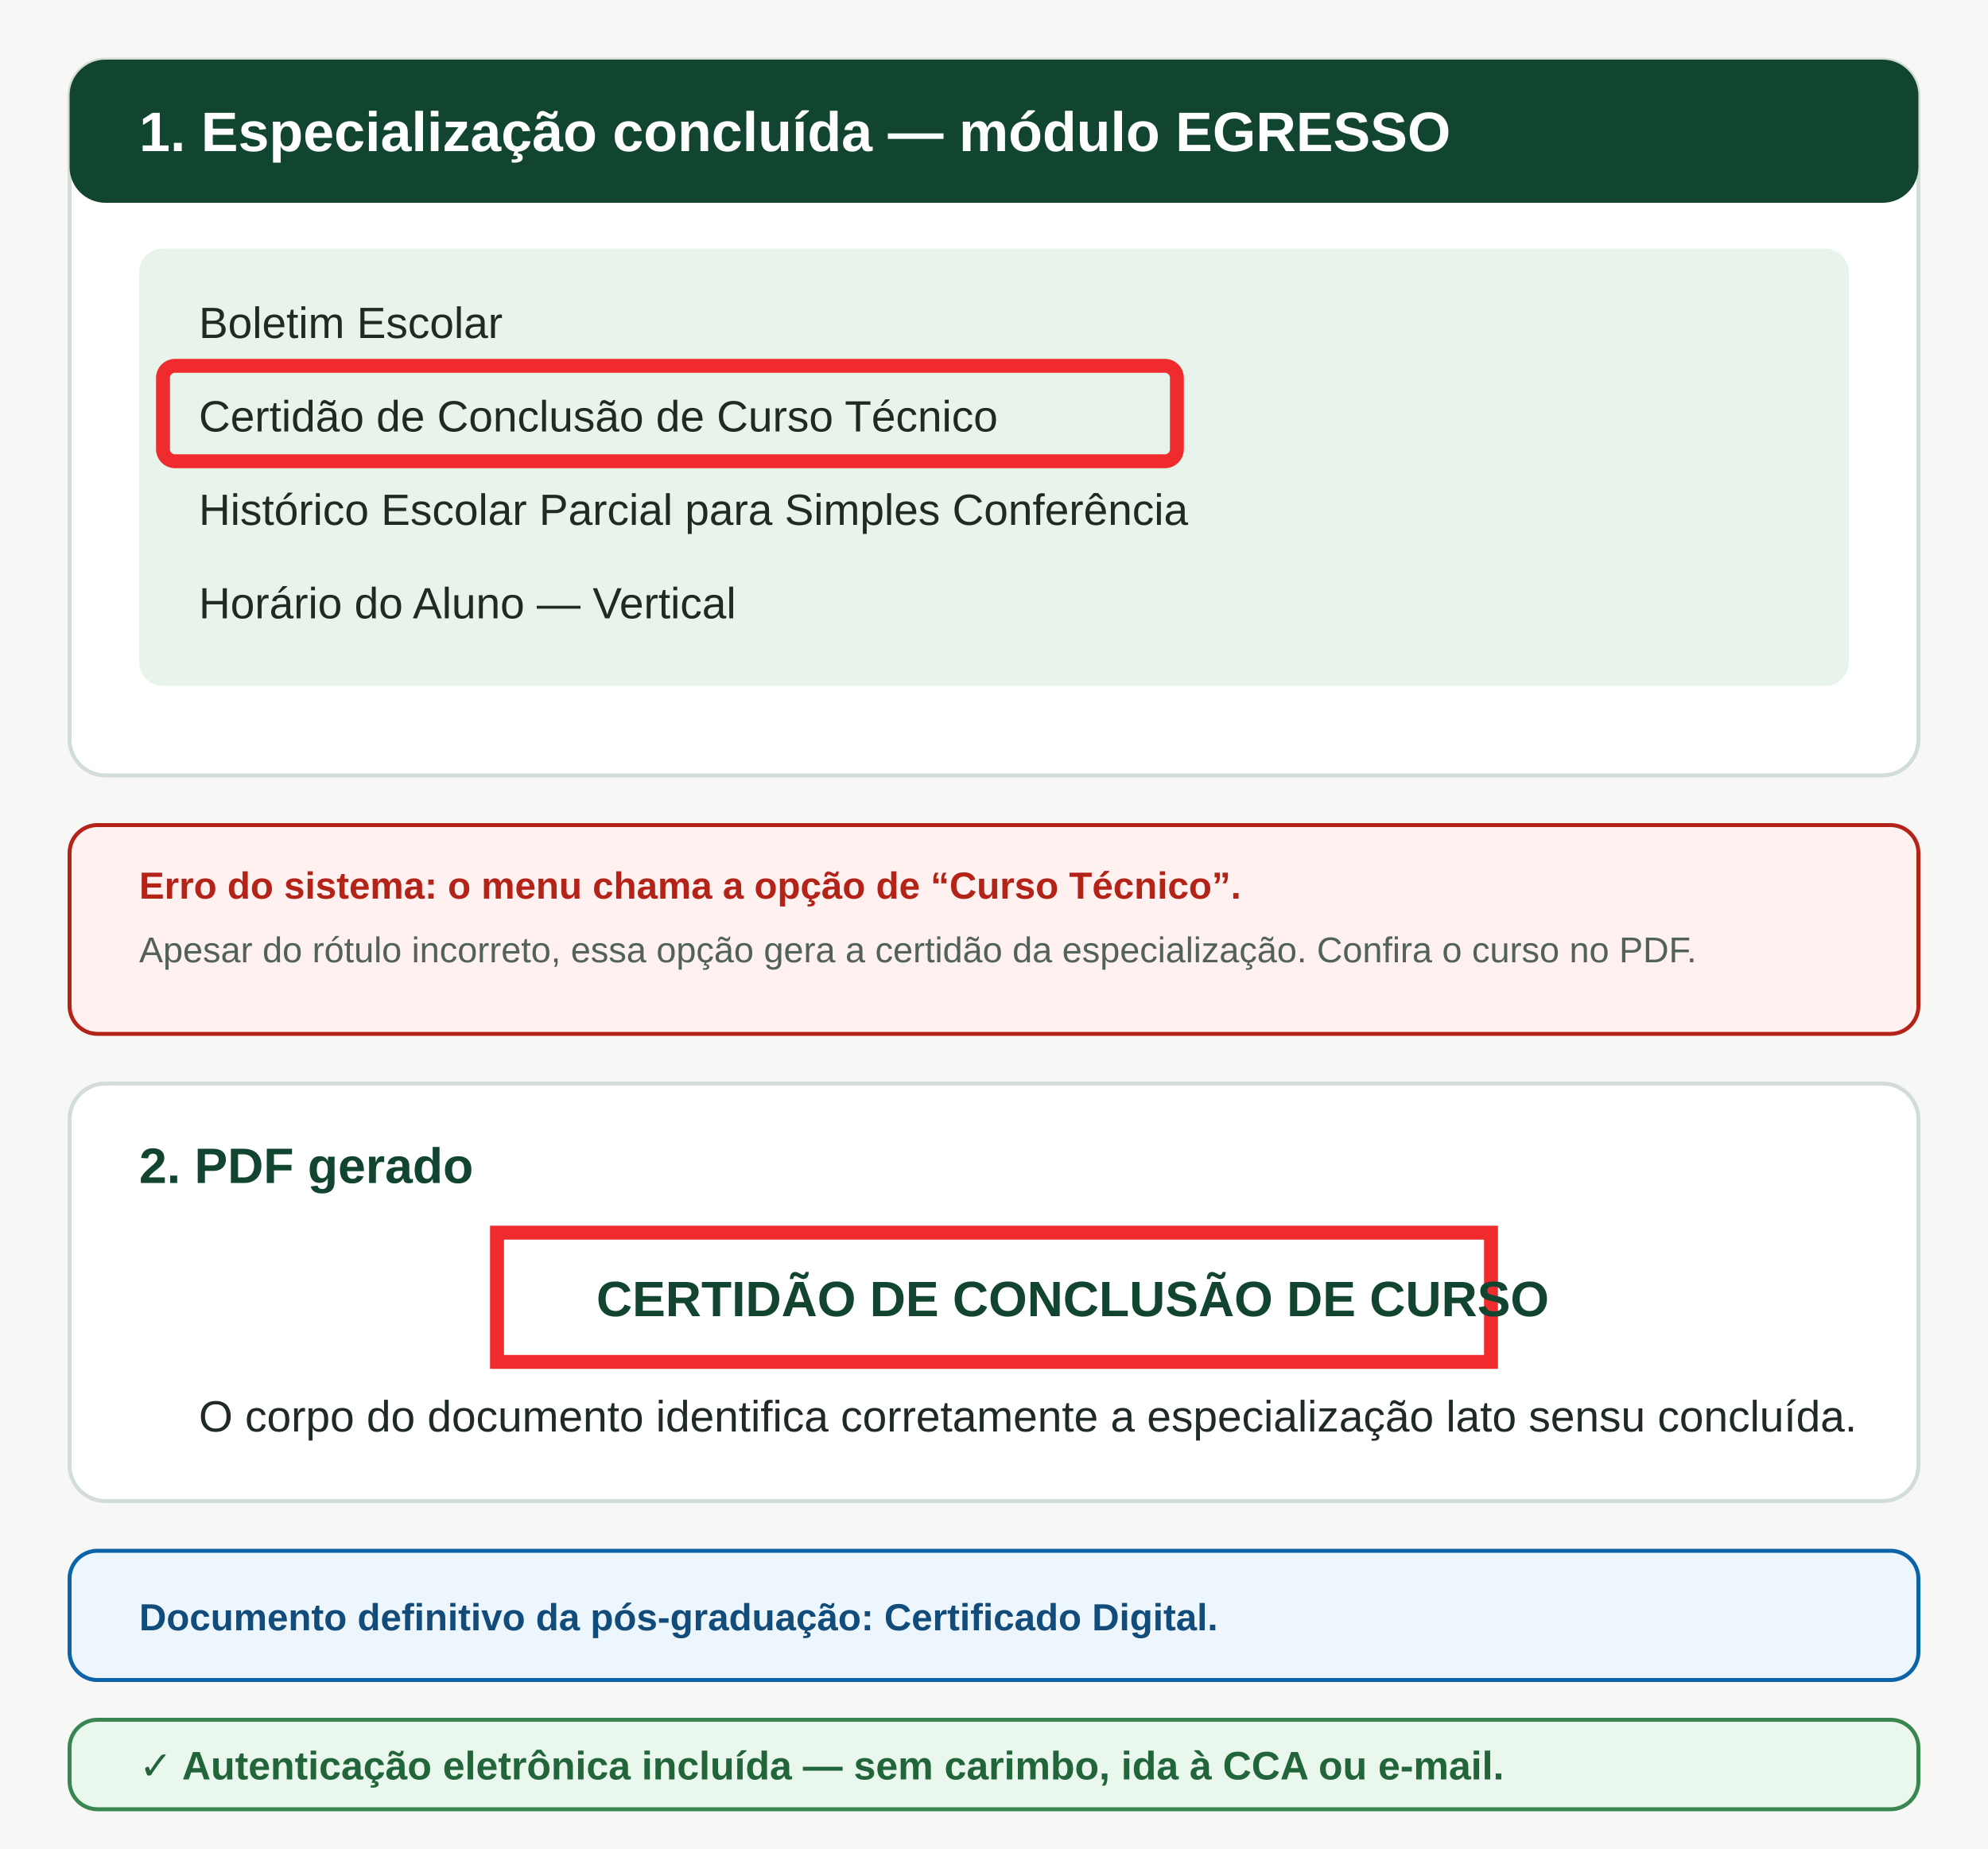
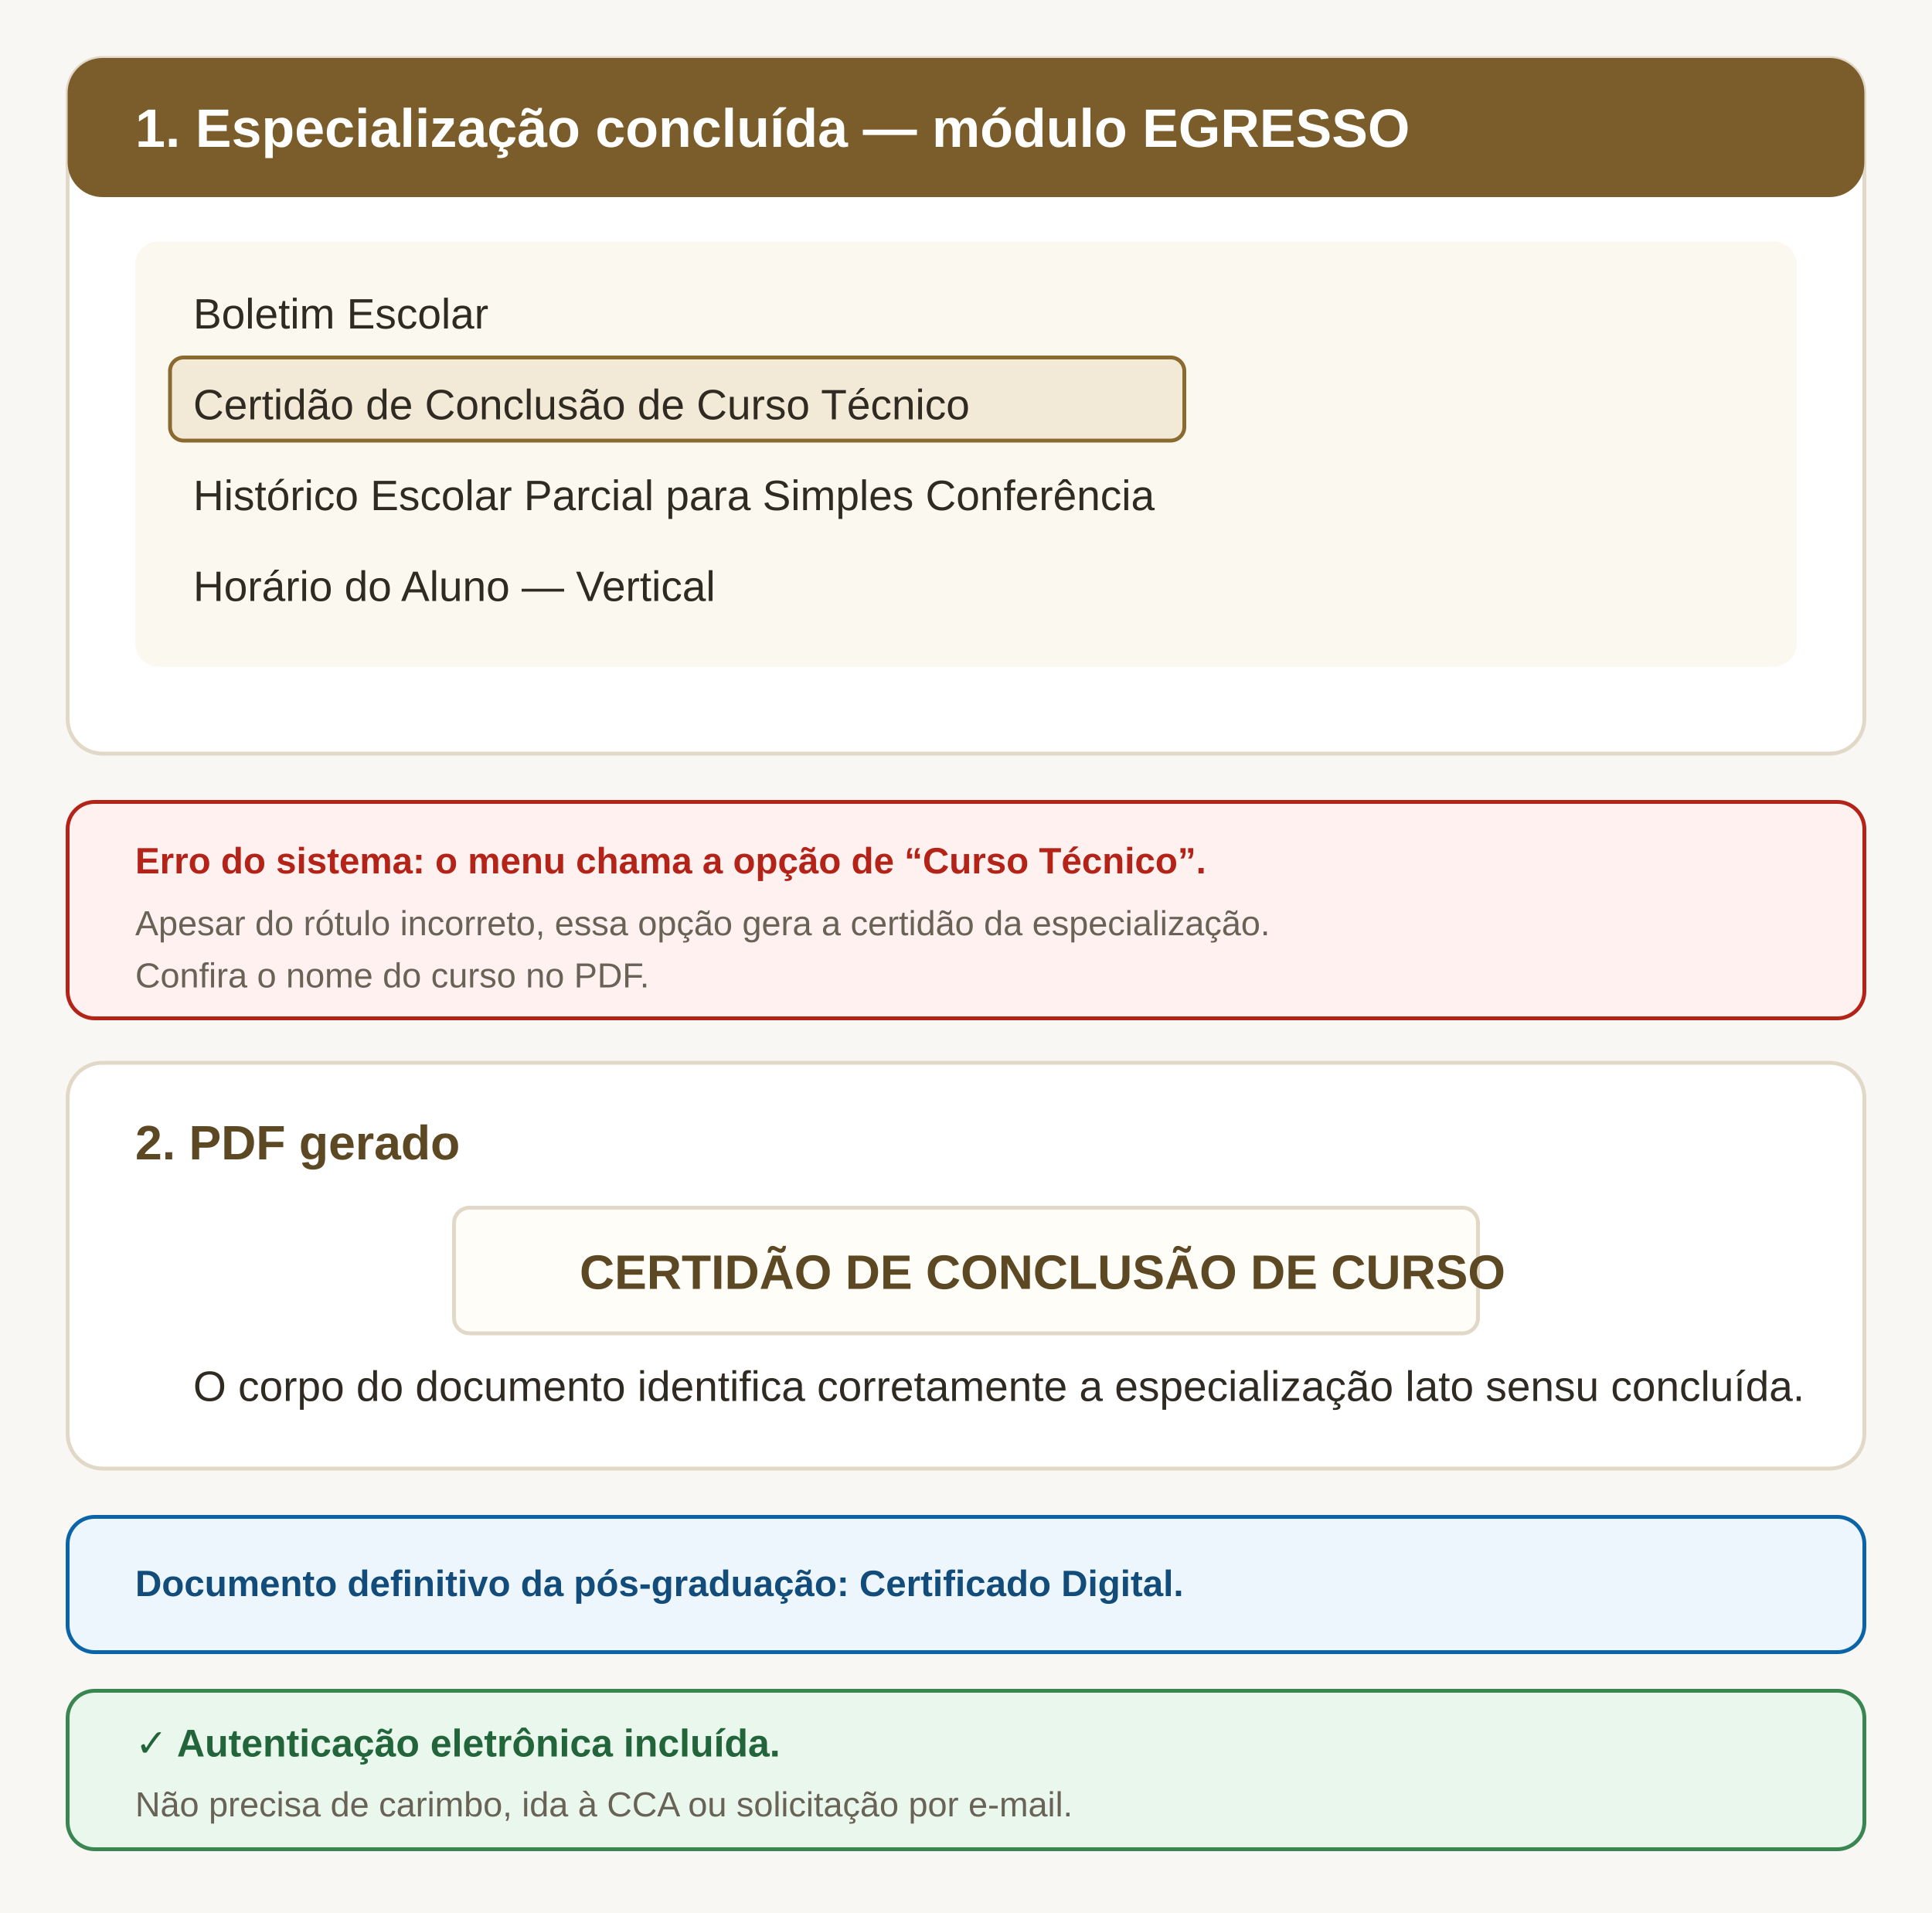
- <svg xmlns="http://www.w3.org/2000/svg" width="1000" height="930" viewBox="0 0 1000 930" role="img" aria-labelledby="t d">
-   <style>.bg{fill:#f7f8f6}.card{fill:#fff;stroke:#d3ddd7;stroke-width:2}.head{fill:#12452f}.soft{fill:#e8f3ec}.red{fill:none;stroke:#ef2b2d;stroke-width:7}.danger{fill:#fff1f0;stroke:#b42318;stroke-width:2}.green{fill:#e9f7ed;stroke:#398651;stroke-width:2}.blue{fill:#edf6fc;stroke:#0b63a8;stroke-width:2}.h{font:700 28px Arial,sans-serif;fill:#fff}.t{font:700 25px Arial,sans-serif;fill:#12452f}.b{font:22px Arial,sans-serif;fill:#202a25}.s{font:18px Arial,sans-serif;fill:#526159}.alert{font:700 19px Arial,sans-serif;fill:#b42318}.ok{font:700 20px Arial,sans-serif;fill:#23653a}.note{font:700 19px Arial,sans-serif;fill:#124c7a}</style>
-   <rect class="bg" width="1000" height="930" />
+ <svg xmlns="http://www.w3.org/2000/svg" width="1000" height="990" viewBox="0 0 1000 990" role="img" aria-labelledby="t d">
+   <style>
+ .bg{fill:#f8f7f3}.card{fill:#fff;stroke:#e1d8c7;stroke-width:2}.head{fill:#7a5d2a}.soft{fill:#fbf8ef}.selected{fill:#f2ead7;stroke:#8a6a2f;stroke-width:2}.titlebox{fill:#fffdf8;stroke:#e1d8c7;stroke-width:2}.danger{fill:#fff1f0;stroke:#b42318;stroke-width:2}.green{fill:#e9f7ed;stroke:#398651;stroke-width:2}.blue{fill:#edf6fc;stroke:#0b63a8;stroke-width:2}.h{font:700 28px Arial,sans-serif;fill:#fff}.t{font:700 25px Arial,sans-serif;fill:#5d4824}.b{font:22px Arial,sans-serif;fill:#2f2b22}.s{font:18px Arial,sans-serif;fill:#696257}.alert{font:700 19px Arial,sans-serif;fill:#b42318}.ok{font:700 20px Arial,sans-serif;fill:#23653a}.note{font:700 19px Arial,sans-serif;fill:#124c7a}
+ </style>
+   <rect class="bg" width="1000" height="990" />
  <rect class="card" x="35" y="30" width="930" height="360" rx="18" />
  <rect class="head" x="35" y="30" width="930" height="72" rx="18" />
  <text class="h" x="70" y="76">1. Especialização concluída — módulo EGRESSO</text>
  <rect class="soft" x="70" y="125" width="860" height="220" rx="12" />
  <text class="b" x="100" y="170">Boletim Escolar</text>
+   <rect class="selected" x="88" y="185" width="525" height="43" rx="7" />
  <text class="b" x="100" y="217">Certidão de Conclusão de Curso Técnico</text>
  <text class="b" x="100" y="264">Histórico Escolar Parcial para Simples Conferência</text>
  <text class="b" x="100" y="311">Horário do Aluno — Vertical</text>
-   <rect class="red" x="82" y="184" width="510" height="48" rx="6" />
-   <rect class="danger" x="35" y="415" width="930" height="105" rx="14" />
+   <rect class="danger" x="35" y="415" width="930" height="112" rx="14" />
  <text class="alert" x="70" y="452">Erro do sistema: o menu chama a opção de “Curso Técnico”.</text>
-   <text class="s" x="70" y="484">Apesar do rótulo incorreto, essa opção gera a certidão da especialização. Confira o curso no PDF.</text>
-   <rect class="card" x="35" y="545" width="930" height="210" rx="18" />
-   <text class="t" x="70" y="595">2. PDF gerado</text>
-   <rect class="red" x="250" y="620" width="500" height="65" />
-   <text class="t" x="300" y="662">CERTIDÃO DE CONCLUSÃO DE CURSO</text>
-   <text class="b" x="100" y="720">O corpo do documento identifica corretamente a especialização lato sensu concluída.</text>
-   <rect class="blue" x="35" y="780" width="930" height="65" rx="14" />
-   <text class="note" x="70" y="820">Documento definitivo da pós-graduação: Certificado Digital.</text>
-   <rect class="green" x="35" y="865" width="930" height="45" rx="14" />
-   <text class="ok" x="70" y="895">✓ Autenticação eletrônica incluída — sem carimbo, ida à CCA ou e-mail.</text>
+   <text class="s" x="70" y="484">Apesar do rótulo incorreto, essa opção gera a certidão da especialização.</text>
+   <text class="s" x="70" y="511">Confira o nome do curso no PDF.</text>
+   <rect class="card" x="35" y="550" width="930" height="210" rx="18" />
+   <text class="t" x="70" y="600">2. PDF gerado</text>
+   <rect class="titlebox" x="235" y="625" width="530" height="65" rx="8" />
+   <text class="t" x="300" y="667">CERTIDÃO DE CONCLUSÃO DE CURSO</text>
+   <text class="b" x="100" y="725">O corpo do documento identifica corretamente a especialização lato sensu concluída.</text>
+   <rect class="blue" x="35" y="785" width="930" height="70" rx="14" />
+   <text class="note" x="70" y="826">Documento definitivo da pós-graduação: Certificado Digital.</text>
+   <rect class="green" x="35" y="875" width="930" height="82" rx="14" />
+   <text class="ok" x="70" y="909">✓ Autenticação eletrônica incluída.</text>
+   <text class="s" x="70" y="940">Não precisa de carimbo, ida à CCA ou solicitação por e-mail.</text>
</svg>
